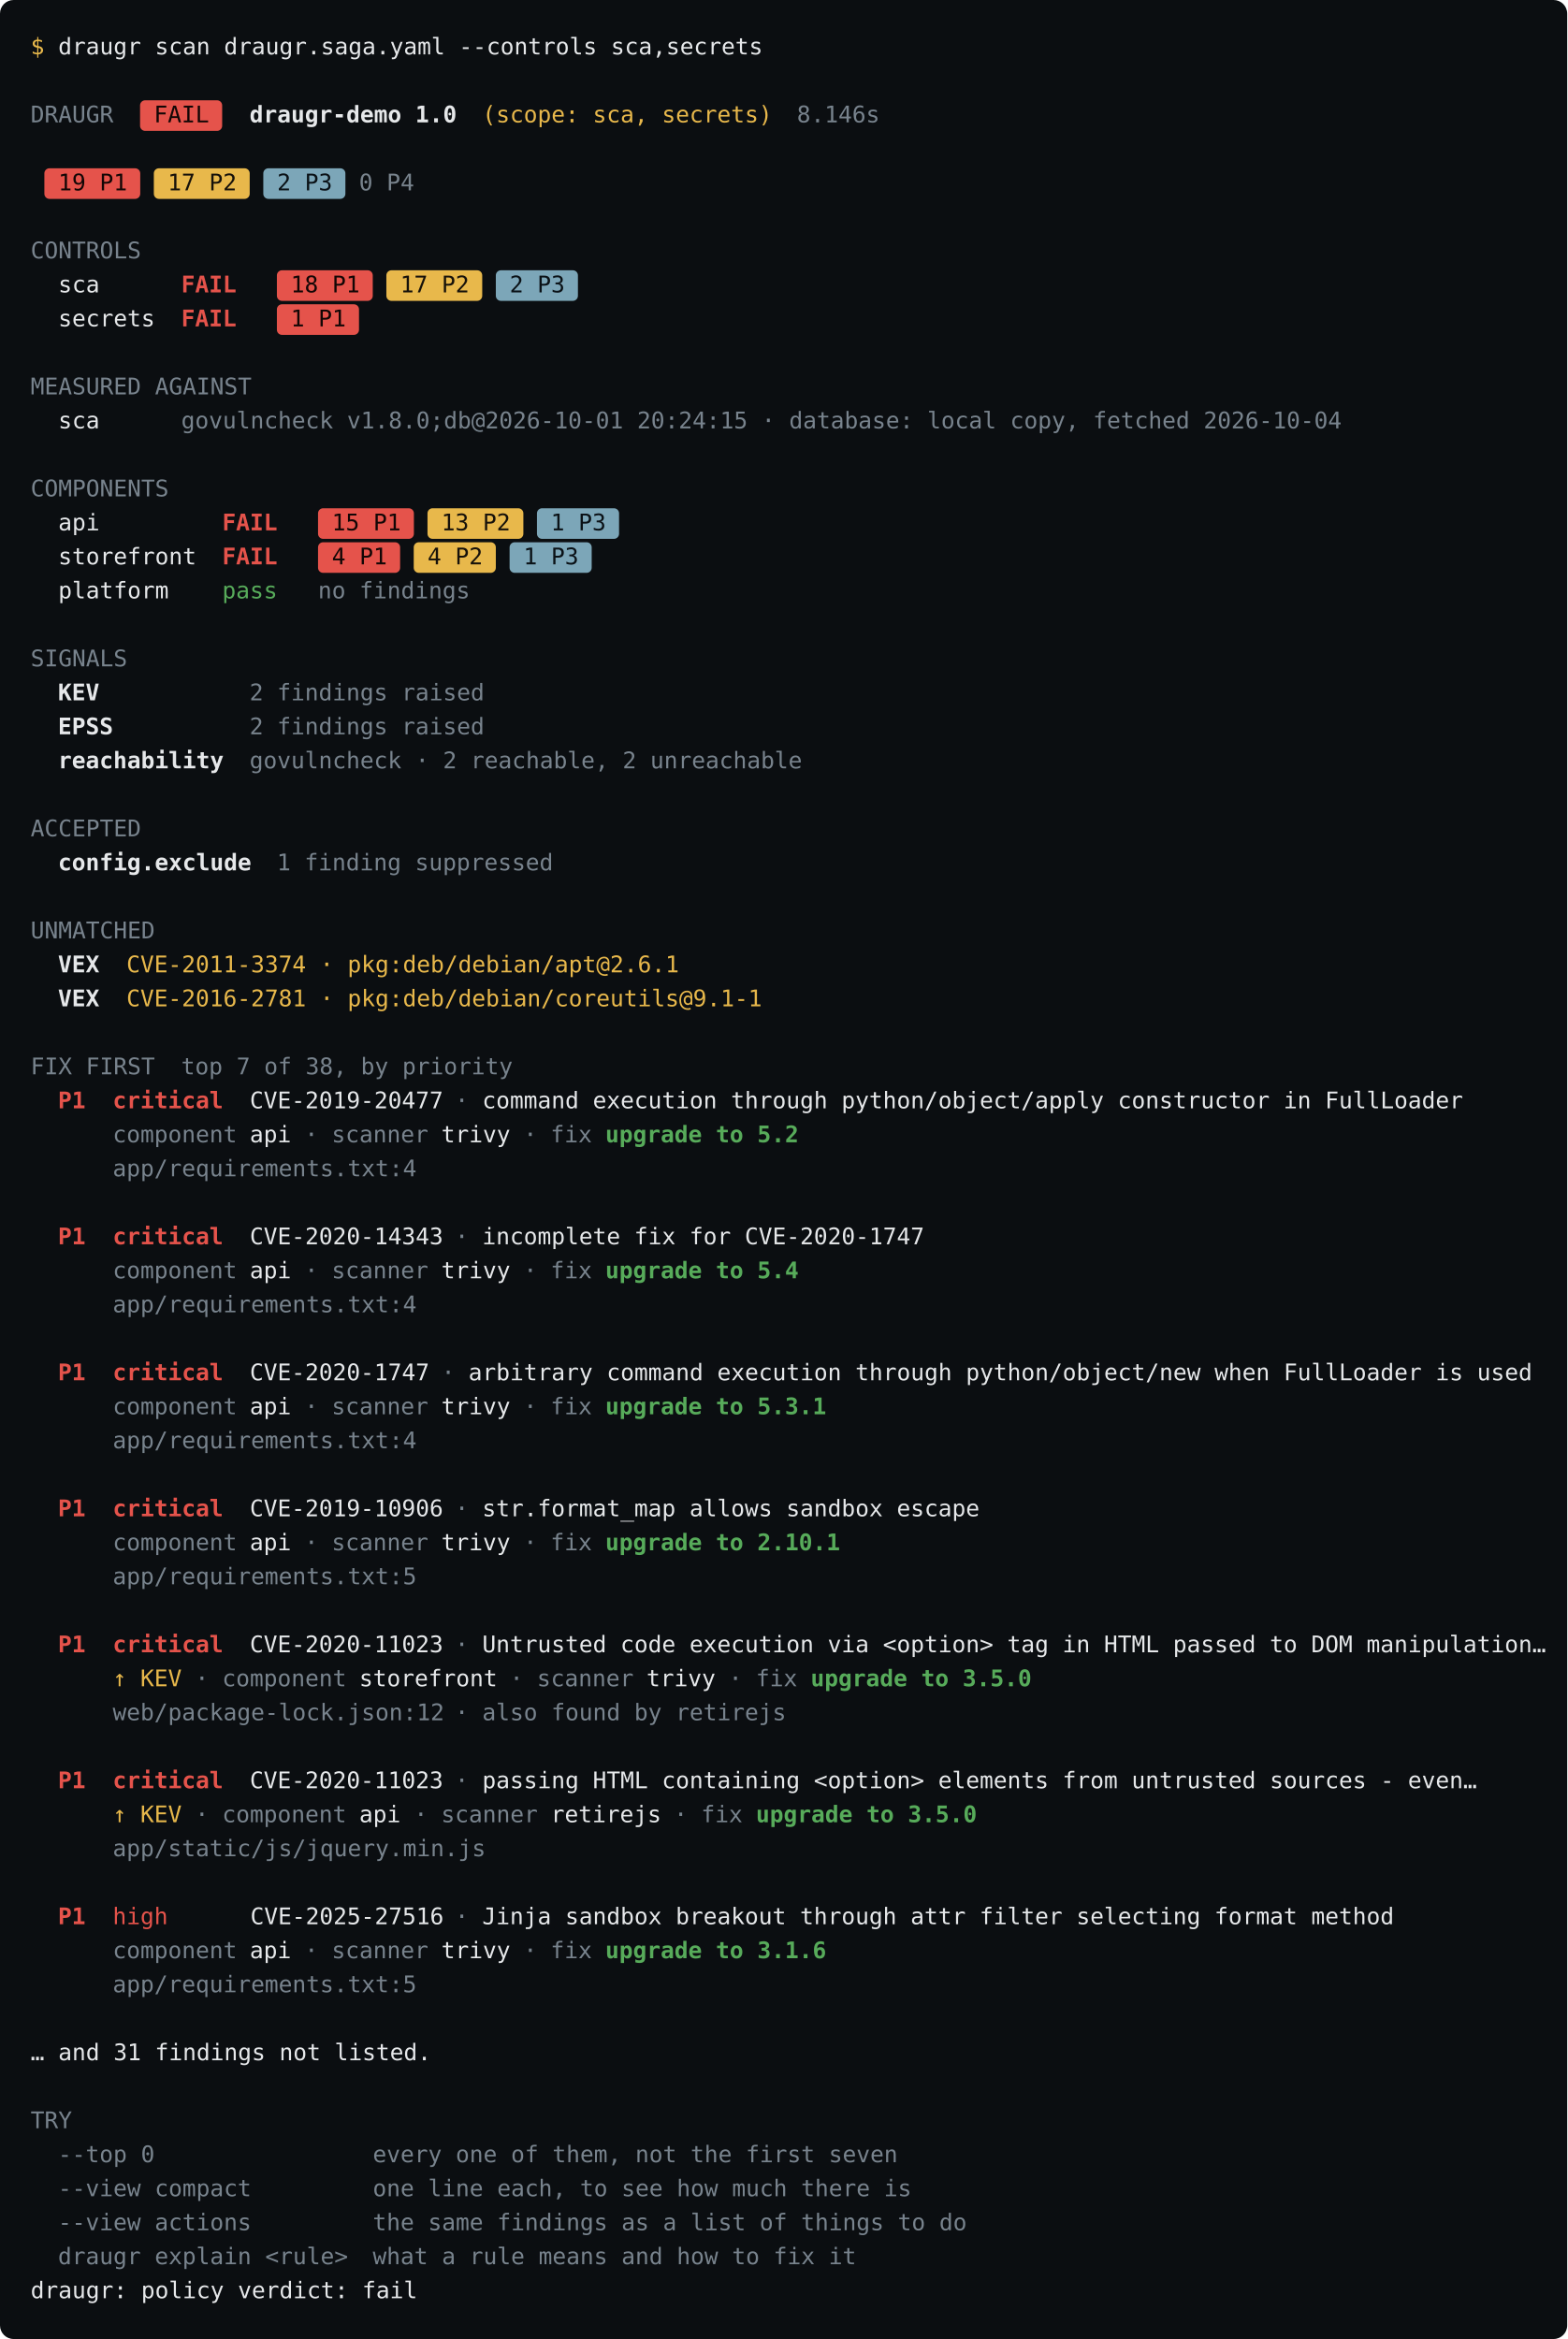
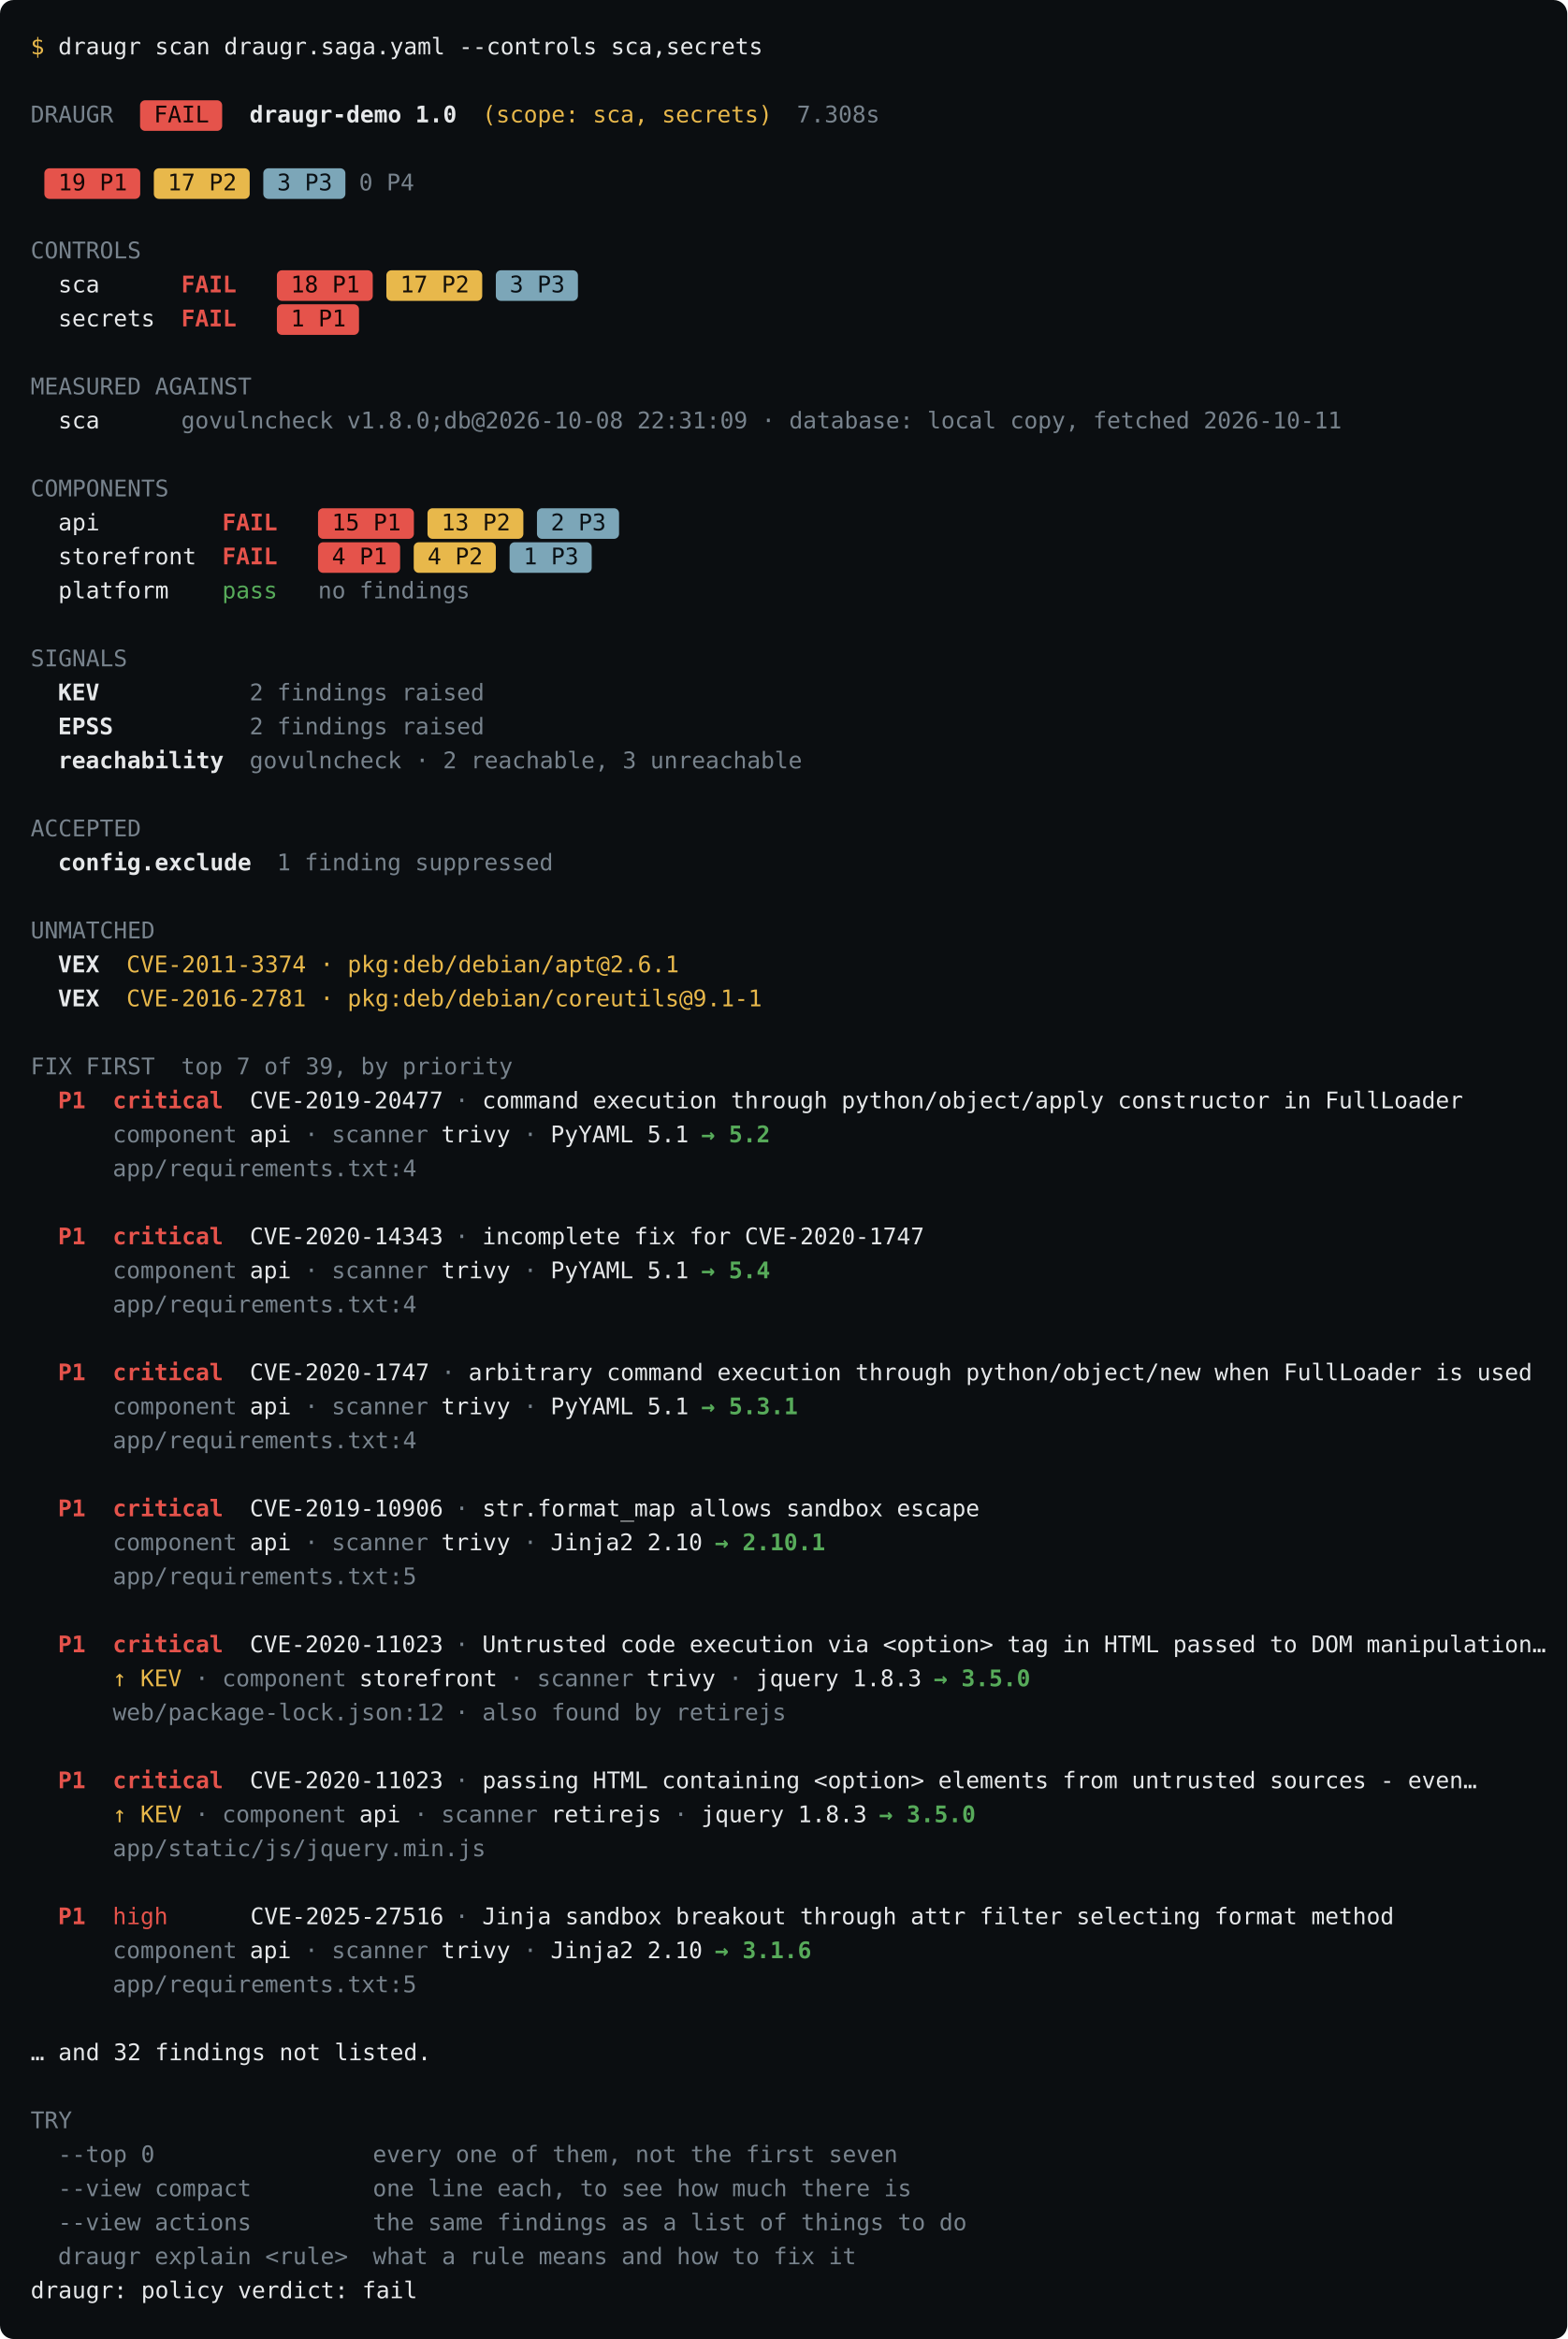
<svg xmlns="http://www.w3.org/2000/svg" width="922" height="1376" viewBox="0 0 922 1376" font-family="&quot;JetBrains Mono&quot;,&quot;SFMono-Regular&quot;,ui-monospace,&quot;Menlo&quot;,&quot;DejaVu Sans Mono&quot;,monospace" font-size="13.5">
  <rect width="100%" height="100%" rx="8" fill="#0b0e11" />
  <text x="18.0" y="32.0" fill="rgb(232,184,75)" xml:space="preserve">$</text>
  <text x="26.1" y="32.0" fill="#e6e8ea" xml:space="preserve"> draugr scan draugr.saga.yaml --controls sca,secrets</text>
  <text x="18.0" y="72.0" fill="rgb(120,131,141)" xml:space="preserve">DRAUGR</text>
  <rect x="82.4" y="59.0" width="48.3" height="18.0" rx="3" fill="rgb(229,83,75)" />
  <text x="82.4" y="72.0" fill="rgb(18,6,5)" xml:space="preserve"> FAIL </text>
  <text x="146.8" y="72.0" fill="#e6e8ea" font-weight="600" xml:space="preserve">draugr-demo 1.0</text>
  <text x="283.7" y="72.0" fill="rgb(232,184,75)" xml:space="preserve">(scope: sca, secrets)</text>
-   <text x="468.8" y="72.0" fill="rgb(120,131,141)" xml:space="preserve">8.146s</text>
+   <text x="468.8" y="72.0" fill="rgb(120,131,141)" xml:space="preserve">7.308s</text>
  <rect x="26.1" y="99.0" width="56.4" height="18.0" rx="3" fill="rgb(229,83,75)" />
  <text x="26.1" y="112.0" fill="rgb(18,6,5)" xml:space="preserve"> 19 P1 </text>
  <rect x="90.5" y="99.0" width="56.4" height="18.0" rx="3" fill="rgb(232,184,75)" />
  <text x="90.5" y="112.0" fill="rgb(22,17,10)" xml:space="preserve"> 17 P2 </text>
  <rect x="154.9" y="99.0" width="48.3" height="18.0" rx="3" fill="rgb(124,166,184)" />
-   <text x="154.9" y="112.0" fill="rgb(10,17,22)" xml:space="preserve"> 2 P3 </text>
+   <text x="154.9" y="112.0" fill="rgb(10,17,22)" xml:space="preserve"> 3 P3 </text>
  <text x="211.2" y="112.0" fill="rgb(120,131,141)" xml:space="preserve">0 P4</text>
  <text x="18.0" y="152.0" fill="rgb(120,131,141)" xml:space="preserve">CONTROLS</text>
  <text x="18.0" y="172.0" fill="#e6e8ea" xml:space="preserve">  sca      </text>
  <text x="106.6" y="172.0" fill="rgb(229,83,75)" font-weight="600" xml:space="preserve">FAIL </text>
  <rect x="162.9" y="159.0" width="56.4" height="18.0" rx="3" fill="rgb(229,83,75)" />
  <text x="162.9" y="172.0" fill="rgb(18,6,5)" xml:space="preserve"> 18 P1 </text>
  <rect x="227.3" y="159.0" width="56.4" height="18.0" rx="3" fill="rgb(232,184,75)" />
  <text x="227.3" y="172.0" fill="rgb(22,17,10)" xml:space="preserve"> 17 P2 </text>
  <rect x="291.7" y="159.0" width="48.3" height="18.0" rx="3" fill="rgb(124,166,184)" />
-   <text x="291.7" y="172.0" fill="rgb(10,17,22)" xml:space="preserve"> 2 P3 </text>
+   <text x="291.7" y="172.0" fill="rgb(10,17,22)" xml:space="preserve"> 3 P3 </text>
  <text x="18.0" y="192.0" fill="#e6e8ea" xml:space="preserve">  secrets  </text>
  <text x="106.6" y="192.0" fill="rgb(229,83,75)" font-weight="600" xml:space="preserve">FAIL </text>
  <rect x="162.9" y="179.0" width="48.3" height="18.0" rx="3" fill="rgb(229,83,75)" />
  <text x="162.9" y="192.0" fill="rgb(18,6,5)" xml:space="preserve"> 1 P1 </text>
  <text x="18.0" y="232.0" fill="rgb(120,131,141)" xml:space="preserve">MEASURED AGAINST</text>
  <text x="18.0" y="252.0" fill="#e6e8ea" xml:space="preserve">  sca      </text>
-   <text x="106.6" y="252.0" fill="rgb(120,131,141)" xml:space="preserve">govulncheck v1.8.0;db@2026-10-01 20:24:15 · database: local copy, fetched 2026-10-04</text>
+   <text x="106.6" y="252.0" fill="rgb(120,131,141)" xml:space="preserve">govulncheck v1.8.0;db@2026-10-08 22:31:09 · database: local copy, fetched 2026-10-11</text>
  <text x="18.0" y="292.0" fill="rgb(120,131,141)" xml:space="preserve">COMPONENTS</text>
  <text x="18.0" y="312.0" fill="#e6e8ea" xml:space="preserve">  api         </text>
  <text x="130.7" y="312.0" fill="rgb(229,83,75)" font-weight="600" xml:space="preserve">FAIL </text>
  <rect x="187.1" y="299.0" width="56.4" height="18.0" rx="3" fill="rgb(229,83,75)" />
  <text x="187.1" y="312.0" fill="rgb(18,6,5)" xml:space="preserve"> 15 P1 </text>
  <rect x="251.5" y="299.0" width="56.4" height="18.0" rx="3" fill="rgb(232,184,75)" />
  <text x="251.5" y="312.0" fill="rgb(22,17,10)" xml:space="preserve"> 13 P2 </text>
  <rect x="315.9" y="299.0" width="48.3" height="18.0" rx="3" fill="rgb(124,166,184)" />
-   <text x="315.9" y="312.0" fill="rgb(10,17,22)" xml:space="preserve"> 1 P3 </text>
+   <text x="315.9" y="312.0" fill="rgb(10,17,22)" xml:space="preserve"> 2 P3 </text>
  <text x="18.0" y="332.0" fill="#e6e8ea" xml:space="preserve">  storefront  </text>
  <text x="130.7" y="332.0" fill="rgb(229,83,75)" font-weight="600" xml:space="preserve">FAIL </text>
  <rect x="187.1" y="319.0" width="48.3" height="18.0" rx="3" fill="rgb(229,83,75)" />
  <text x="187.1" y="332.0" fill="rgb(18,6,5)" xml:space="preserve"> 4 P1 </text>
  <rect x="243.4" y="319.0" width="48.3" height="18.0" rx="3" fill="rgb(232,184,75)" />
  <text x="243.4" y="332.0" fill="rgb(22,17,10)" xml:space="preserve"> 4 P2 </text>
  <rect x="299.8" y="319.0" width="48.3" height="18.0" rx="3" fill="rgb(124,166,184)" />
  <text x="299.8" y="332.0" fill="rgb(10,17,22)" xml:space="preserve"> 1 P3 </text>
  <text x="18.0" y="352.0" fill="#e6e8ea" xml:space="preserve">  platform    </text>
  <text x="130.7" y="352.0" fill="rgb(87,171,90)" xml:space="preserve">pass </text>
  <text x="187.1" y="352.0" fill="rgb(120,131,141)" xml:space="preserve">no findings</text>
  <text x="18.0" y="392.0" fill="rgb(120,131,141)" xml:space="preserve">SIGNALS</text>
  <text x="34.1" y="412.0" fill="#e6e8ea" font-weight="600" xml:space="preserve">KEV</text>
  <text x="146.8" y="412.0" fill="rgb(120,131,141)" xml:space="preserve">2 findings raised</text>
  <text x="34.1" y="432.0" fill="#e6e8ea" font-weight="600" xml:space="preserve">EPSS</text>
  <text x="146.8" y="432.0" fill="rgb(120,131,141)" xml:space="preserve">2 findings raised</text>
  <text x="34.1" y="452.0" fill="#e6e8ea" font-weight="600" xml:space="preserve">reachability</text>
-   <text x="146.8" y="452.0" fill="rgb(120,131,141)" xml:space="preserve">govulncheck · 2 reachable, 2 unreachable</text>
+   <text x="146.8" y="452.0" fill="rgb(120,131,141)" xml:space="preserve">govulncheck · 2 reachable, 3 unreachable</text>
  <text x="18.0" y="492.0" fill="rgb(120,131,141)" xml:space="preserve">ACCEPTED</text>
  <text x="34.1" y="512.0" fill="#e6e8ea" font-weight="600" xml:space="preserve">config.exclude</text>
  <text x="162.9" y="512.0" fill="rgb(120,131,141)" xml:space="preserve">1 finding suppressed</text>
  <text x="18.0" y="552.0" fill="rgb(120,131,141)" xml:space="preserve">UNMATCHED</text>
  <text x="34.1" y="572.0" fill="#e6e8ea" font-weight="600" xml:space="preserve">VEX</text>
  <text x="74.4" y="572.0" fill="rgb(232,184,75)" xml:space="preserve">CVE-2011-3374 · pkg:deb/debian/apt@2.6.1</text>
  <text x="34.1" y="592.0" fill="#e6e8ea" font-weight="600" xml:space="preserve">VEX</text>
  <text x="74.4" y="592.0" fill="rgb(232,184,75)" xml:space="preserve">CVE-2016-2781 · pkg:deb/debian/coreutils@9.1-1</text>
  <text x="18.0" y="632.0" fill="rgb(120,131,141)" xml:space="preserve">FIX FIRST</text>
-   <text x="106.6" y="632.0" fill="rgb(120,131,141)" xml:space="preserve">top 7 of 38, by priority</text>
+   <text x="106.6" y="632.0" fill="rgb(120,131,141)" xml:space="preserve">top 7 of 39, by priority</text>
  <text x="34.1" y="652.0" fill="rgb(229,83,75)" font-weight="600" xml:space="preserve">P1</text>
  <text x="66.3" y="652.0" fill="rgb(229,83,75)" font-weight="600" xml:space="preserve">critical</text>
  <text x="130.7" y="652.0" fill="#e6e8ea" xml:space="preserve">  CVE-2019-20477</text>
  <text x="259.5" y="652.0" fill="rgb(120,131,141)" xml:space="preserve"> · </text>
  <text x="283.7" y="652.0" fill="#e6e8ea" xml:space="preserve">command execution through python/object/apply constructor in FullLoader</text>
  <text x="66.3" y="672.0" fill="rgb(120,131,141)" xml:space="preserve">component</text>
  <text x="138.8" y="672.0" fill="#e6e8ea" xml:space="preserve"> api</text>
  <text x="171.0" y="672.0" fill="rgb(120,131,141)" xml:space="preserve"> · </text>
  <text x="195.1" y="672.0" fill="rgb(120,131,141)" xml:space="preserve">scanner</text>
  <text x="251.5" y="672.0" fill="#e6e8ea" xml:space="preserve"> trivy</text>
  <text x="299.8" y="672.0" fill="rgb(120,131,141)" xml:space="preserve"> · </text>
-   <text x="323.9" y="672.0" fill="rgb(120,131,141)" xml:space="preserve">fix</text>
-   <text x="356.1" y="672.0" fill="rgb(87,171,90)" font-weight="600" xml:space="preserve">upgrade to 5.2</text>
+   <text x="323.9" y="672.0" fill="#e6e8ea" xml:space="preserve">PyYAML 5.1 </text>
+   <text x="412.5" y="672.0" fill="rgb(87,171,90)" font-weight="600" xml:space="preserve">→ 5.2</text>
  <text x="66.3" y="692.0" fill="rgb(120,131,141)" xml:space="preserve">app/requirements.txt:4</text>
  <text x="34.1" y="732.0" fill="rgb(229,83,75)" font-weight="600" xml:space="preserve">P1</text>
  <text x="66.3" y="732.0" fill="rgb(229,83,75)" font-weight="600" xml:space="preserve">critical</text>
  <text x="130.7" y="732.0" fill="#e6e8ea" xml:space="preserve">  CVE-2020-14343</text>
  <text x="259.5" y="732.0" fill="rgb(120,131,141)" xml:space="preserve"> · </text>
  <text x="283.7" y="732.0" fill="#e6e8ea" xml:space="preserve">incomplete fix for CVE-2020-1747</text>
  <text x="66.3" y="752.0" fill="rgb(120,131,141)" xml:space="preserve">component</text>
  <text x="138.8" y="752.0" fill="#e6e8ea" xml:space="preserve"> api</text>
  <text x="171.0" y="752.0" fill="rgb(120,131,141)" xml:space="preserve"> · </text>
  <text x="195.1" y="752.0" fill="rgb(120,131,141)" xml:space="preserve">scanner</text>
  <text x="251.5" y="752.0" fill="#e6e8ea" xml:space="preserve"> trivy</text>
  <text x="299.8" y="752.0" fill="rgb(120,131,141)" xml:space="preserve"> · </text>
-   <text x="323.9" y="752.0" fill="rgb(120,131,141)" xml:space="preserve">fix</text>
-   <text x="356.1" y="752.0" fill="rgb(87,171,90)" font-weight="600" xml:space="preserve">upgrade to 5.4</text>
+   <text x="323.9" y="752.0" fill="#e6e8ea" xml:space="preserve">PyYAML 5.1 </text>
+   <text x="412.5" y="752.0" fill="rgb(87,171,90)" font-weight="600" xml:space="preserve">→ 5.4</text>
  <text x="66.3" y="772.0" fill="rgb(120,131,141)" xml:space="preserve">app/requirements.txt:4</text>
  <text x="34.1" y="812.0" fill="rgb(229,83,75)" font-weight="600" xml:space="preserve">P1</text>
  <text x="66.3" y="812.0" fill="rgb(229,83,75)" font-weight="600" xml:space="preserve">critical</text>
  <text x="130.7" y="812.0" fill="#e6e8ea" xml:space="preserve">  CVE-2020-1747</text>
  <text x="251.5" y="812.0" fill="rgb(120,131,141)" xml:space="preserve"> · </text>
  <text x="275.6" y="812.0" fill="#e6e8ea" xml:space="preserve">arbitrary command execution through python/object/new when FullLoader is used</text>
  <text x="66.3" y="832.0" fill="rgb(120,131,141)" xml:space="preserve">component</text>
  <text x="138.8" y="832.0" fill="#e6e8ea" xml:space="preserve"> api</text>
  <text x="171.0" y="832.0" fill="rgb(120,131,141)" xml:space="preserve"> · </text>
  <text x="195.1" y="832.0" fill="rgb(120,131,141)" xml:space="preserve">scanner</text>
  <text x="251.5" y="832.0" fill="#e6e8ea" xml:space="preserve"> trivy</text>
  <text x="299.8" y="832.0" fill="rgb(120,131,141)" xml:space="preserve"> · </text>
-   <text x="323.9" y="832.0" fill="rgb(120,131,141)" xml:space="preserve">fix</text>
-   <text x="356.1" y="832.0" fill="rgb(87,171,90)" font-weight="600" xml:space="preserve">upgrade to 5.3.1</text>
+   <text x="323.9" y="832.0" fill="#e6e8ea" xml:space="preserve">PyYAML 5.1 </text>
+   <text x="412.5" y="832.0" fill="rgb(87,171,90)" font-weight="600" xml:space="preserve">→ 5.3.1</text>
  <text x="66.3" y="852.0" fill="rgb(120,131,141)" xml:space="preserve">app/requirements.txt:4</text>
  <text x="34.1" y="892.0" fill="rgb(229,83,75)" font-weight="600" xml:space="preserve">P1</text>
  <text x="66.3" y="892.0" fill="rgb(229,83,75)" font-weight="600" xml:space="preserve">critical</text>
  <text x="130.7" y="892.0" fill="#e6e8ea" xml:space="preserve">  CVE-2019-10906</text>
  <text x="259.5" y="892.0" fill="rgb(120,131,141)" xml:space="preserve"> · </text>
  <text x="283.7" y="892.0" fill="#e6e8ea" xml:space="preserve">str.format_map allows sandbox escape</text>
  <text x="66.3" y="912.0" fill="rgb(120,131,141)" xml:space="preserve">component</text>
  <text x="138.8" y="912.0" fill="#e6e8ea" xml:space="preserve"> api</text>
  <text x="171.0" y="912.0" fill="rgb(120,131,141)" xml:space="preserve"> · </text>
  <text x="195.1" y="912.0" fill="rgb(120,131,141)" xml:space="preserve">scanner</text>
  <text x="251.5" y="912.0" fill="#e6e8ea" xml:space="preserve"> trivy</text>
  <text x="299.8" y="912.0" fill="rgb(120,131,141)" xml:space="preserve"> · </text>
-   <text x="323.9" y="912.0" fill="rgb(120,131,141)" xml:space="preserve">fix</text>
-   <text x="356.1" y="912.0" fill="rgb(87,171,90)" font-weight="600" xml:space="preserve">upgrade to 2.10.1</text>
+   <text x="323.9" y="912.0" fill="#e6e8ea" xml:space="preserve">Jinja2 2.10 </text>
+   <text x="420.5" y="912.0" fill="rgb(87,171,90)" font-weight="600" xml:space="preserve">→ 2.10.1</text>
  <text x="66.3" y="932.0" fill="rgb(120,131,141)" xml:space="preserve">app/requirements.txt:5</text>
  <text x="34.1" y="972.0" fill="rgb(229,83,75)" font-weight="600" xml:space="preserve">P1</text>
  <text x="66.3" y="972.0" fill="rgb(229,83,75)" font-weight="600" xml:space="preserve">critical</text>
  <text x="130.7" y="972.0" fill="#e6e8ea" xml:space="preserve">  CVE-2020-11023</text>
  <text x="259.5" y="972.0" fill="rgb(120,131,141)" xml:space="preserve"> · </text>
  <text x="283.7" y="972.0" fill="#e6e8ea" xml:space="preserve">Untrusted code execution via &lt;option&gt; tag in HTML passed to DOM manipulation…</text>
  <text x="66.3" y="992.0" fill="rgb(232,184,75)" xml:space="preserve">↑ KEV</text>
  <text x="106.6" y="992.0" fill="rgb(120,131,141)" xml:space="preserve"> · </text>
  <text x="130.7" y="992.0" fill="rgb(120,131,141)" xml:space="preserve">component</text>
  <text x="203.2" y="992.0" fill="#e6e8ea" xml:space="preserve"> storefront</text>
  <text x="291.7" y="992.0" fill="rgb(120,131,141)" xml:space="preserve"> · </text>
  <text x="315.9" y="992.0" fill="rgb(120,131,141)" xml:space="preserve">scanner</text>
  <text x="372.2" y="992.0" fill="#e6e8ea" xml:space="preserve"> trivy</text>
  <text x="420.5" y="992.0" fill="rgb(120,131,141)" xml:space="preserve"> · </text>
-   <text x="444.7" y="992.0" fill="rgb(120,131,141)" xml:space="preserve">fix</text>
-   <text x="476.9" y="992.0" fill="rgb(87,171,90)" font-weight="600" xml:space="preserve">upgrade to 3.5.0</text>
+   <text x="444.7" y="992.0" fill="#e6e8ea" xml:space="preserve">jquery 1.8.3 </text>
+   <text x="549.3" y="992.0" fill="rgb(87,171,90)" font-weight="600" xml:space="preserve">→ 3.5.0</text>
  <text x="66.3" y="1012.0" fill="rgb(120,131,141)" xml:space="preserve">web/package-lock.json:12</text>
  <text x="259.5" y="1012.0" fill="rgb(120,131,141)" xml:space="preserve"> · </text>
  <text x="283.7" y="1012.0" fill="rgb(120,131,141)" xml:space="preserve">also found by retirejs</text>
  <text x="34.1" y="1052.0" fill="rgb(229,83,75)" font-weight="600" xml:space="preserve">P1</text>
  <text x="66.3" y="1052.0" fill="rgb(229,83,75)" font-weight="600" xml:space="preserve">critical</text>
  <text x="130.7" y="1052.0" fill="#e6e8ea" xml:space="preserve">  CVE-2020-11023</text>
  <text x="259.5" y="1052.0" fill="rgb(120,131,141)" xml:space="preserve"> · </text>
  <text x="283.7" y="1052.0" fill="#e6e8ea" xml:space="preserve">passing HTML containing &lt;option&gt; elements from untrusted sources - even…</text>
  <text x="66.3" y="1072.0" fill="rgb(232,184,75)" xml:space="preserve">↑ KEV</text>
  <text x="106.6" y="1072.0" fill="rgb(120,131,141)" xml:space="preserve"> · </text>
  <text x="130.7" y="1072.0" fill="rgb(120,131,141)" xml:space="preserve">component</text>
  <text x="203.2" y="1072.0" fill="#e6e8ea" xml:space="preserve"> api</text>
  <text x="235.4" y="1072.0" fill="rgb(120,131,141)" xml:space="preserve"> · </text>
  <text x="259.5" y="1072.0" fill="rgb(120,131,141)" xml:space="preserve">scanner</text>
  <text x="315.9" y="1072.0" fill="#e6e8ea" xml:space="preserve"> retirejs</text>
  <text x="388.3" y="1072.0" fill="rgb(120,131,141)" xml:space="preserve"> · </text>
-   <text x="412.5" y="1072.0" fill="rgb(120,131,141)" xml:space="preserve">fix</text>
-   <text x="444.7" y="1072.0" fill="rgb(87,171,90)" font-weight="600" xml:space="preserve">upgrade to 3.5.0</text>
+   <text x="412.5" y="1072.0" fill="#e6e8ea" xml:space="preserve">jquery 1.8.3 </text>
+   <text x="517.1" y="1072.0" fill="rgb(87,171,90)" font-weight="600" xml:space="preserve">→ 3.5.0</text>
  <text x="66.3" y="1092.0" fill="rgb(120,131,141)" xml:space="preserve">app/static/js/jquery.min.js</text>
  <text x="34.1" y="1132.0" fill="rgb(229,83,75)" font-weight="600" xml:space="preserve">P1</text>
  <text x="66.3" y="1132.0" fill="rgb(229,83,75)" xml:space="preserve">high</text>
  <text x="98.5" y="1132.0" fill="#e6e8ea" xml:space="preserve">      CVE-2025-27516</text>
  <text x="259.5" y="1132.0" fill="rgb(120,131,141)" xml:space="preserve"> · </text>
  <text x="283.7" y="1132.0" fill="#e6e8ea" xml:space="preserve">Jinja sandbox breakout through attr filter selecting format method</text>
  <text x="66.3" y="1152.0" fill="rgb(120,131,141)" xml:space="preserve">component</text>
  <text x="138.8" y="1152.0" fill="#e6e8ea" xml:space="preserve"> api</text>
  <text x="171.0" y="1152.0" fill="rgb(120,131,141)" xml:space="preserve"> · </text>
  <text x="195.1" y="1152.0" fill="rgb(120,131,141)" xml:space="preserve">scanner</text>
  <text x="251.5" y="1152.0" fill="#e6e8ea" xml:space="preserve"> trivy</text>
  <text x="299.8" y="1152.0" fill="rgb(120,131,141)" xml:space="preserve"> · </text>
-   <text x="323.9" y="1152.0" fill="rgb(120,131,141)" xml:space="preserve">fix</text>
-   <text x="356.1" y="1152.0" fill="rgb(87,171,90)" font-weight="600" xml:space="preserve">upgrade to 3.1.6</text>
+   <text x="323.9" y="1152.0" fill="#e6e8ea" xml:space="preserve">Jinja2 2.10 </text>
+   <text x="420.5" y="1152.0" fill="rgb(87,171,90)" font-weight="600" xml:space="preserve">→ 3.1.6</text>
  <text x="66.3" y="1172.0" fill="rgb(120,131,141)" xml:space="preserve">app/requirements.txt:5</text>
-   <text x="18.0" y="1212.0" fill="#e6e8ea" xml:space="preserve">… and 31 findings not listed.</text>
+   <text x="18.0" y="1212.0" fill="#e6e8ea" xml:space="preserve">… and 32 findings not listed.</text>
  <text x="18.0" y="1252.0" fill="rgb(120,131,141)" xml:space="preserve">TRY</text>
  <text x="34.1" y="1272.0" fill="rgb(120,131,141)" xml:space="preserve">--top 0</text>
  <text x="219.3" y="1272.0" fill="rgb(120,131,141)" xml:space="preserve">every one of them, not the first seven</text>
  <text x="34.1" y="1292.0" fill="rgb(120,131,141)" xml:space="preserve">--view compact</text>
  <text x="219.3" y="1292.0" fill="rgb(120,131,141)" xml:space="preserve">one line each, to see how much there is</text>
  <text x="34.1" y="1312.0" fill="rgb(120,131,141)" xml:space="preserve">--view actions</text>
  <text x="219.3" y="1312.0" fill="rgb(120,131,141)" xml:space="preserve">the same findings as a list of things to do</text>
  <text x="34.1" y="1332.0" fill="rgb(120,131,141)" xml:space="preserve">draugr explain &lt;rule&gt;</text>
  <text x="219.3" y="1332.0" fill="rgb(120,131,141)" xml:space="preserve">what a rule means and how to fix it</text>
  <text x="18.0" y="1352.0" fill="#e6e8ea" xml:space="preserve">draugr: policy verdict: fail</text>
</svg>
